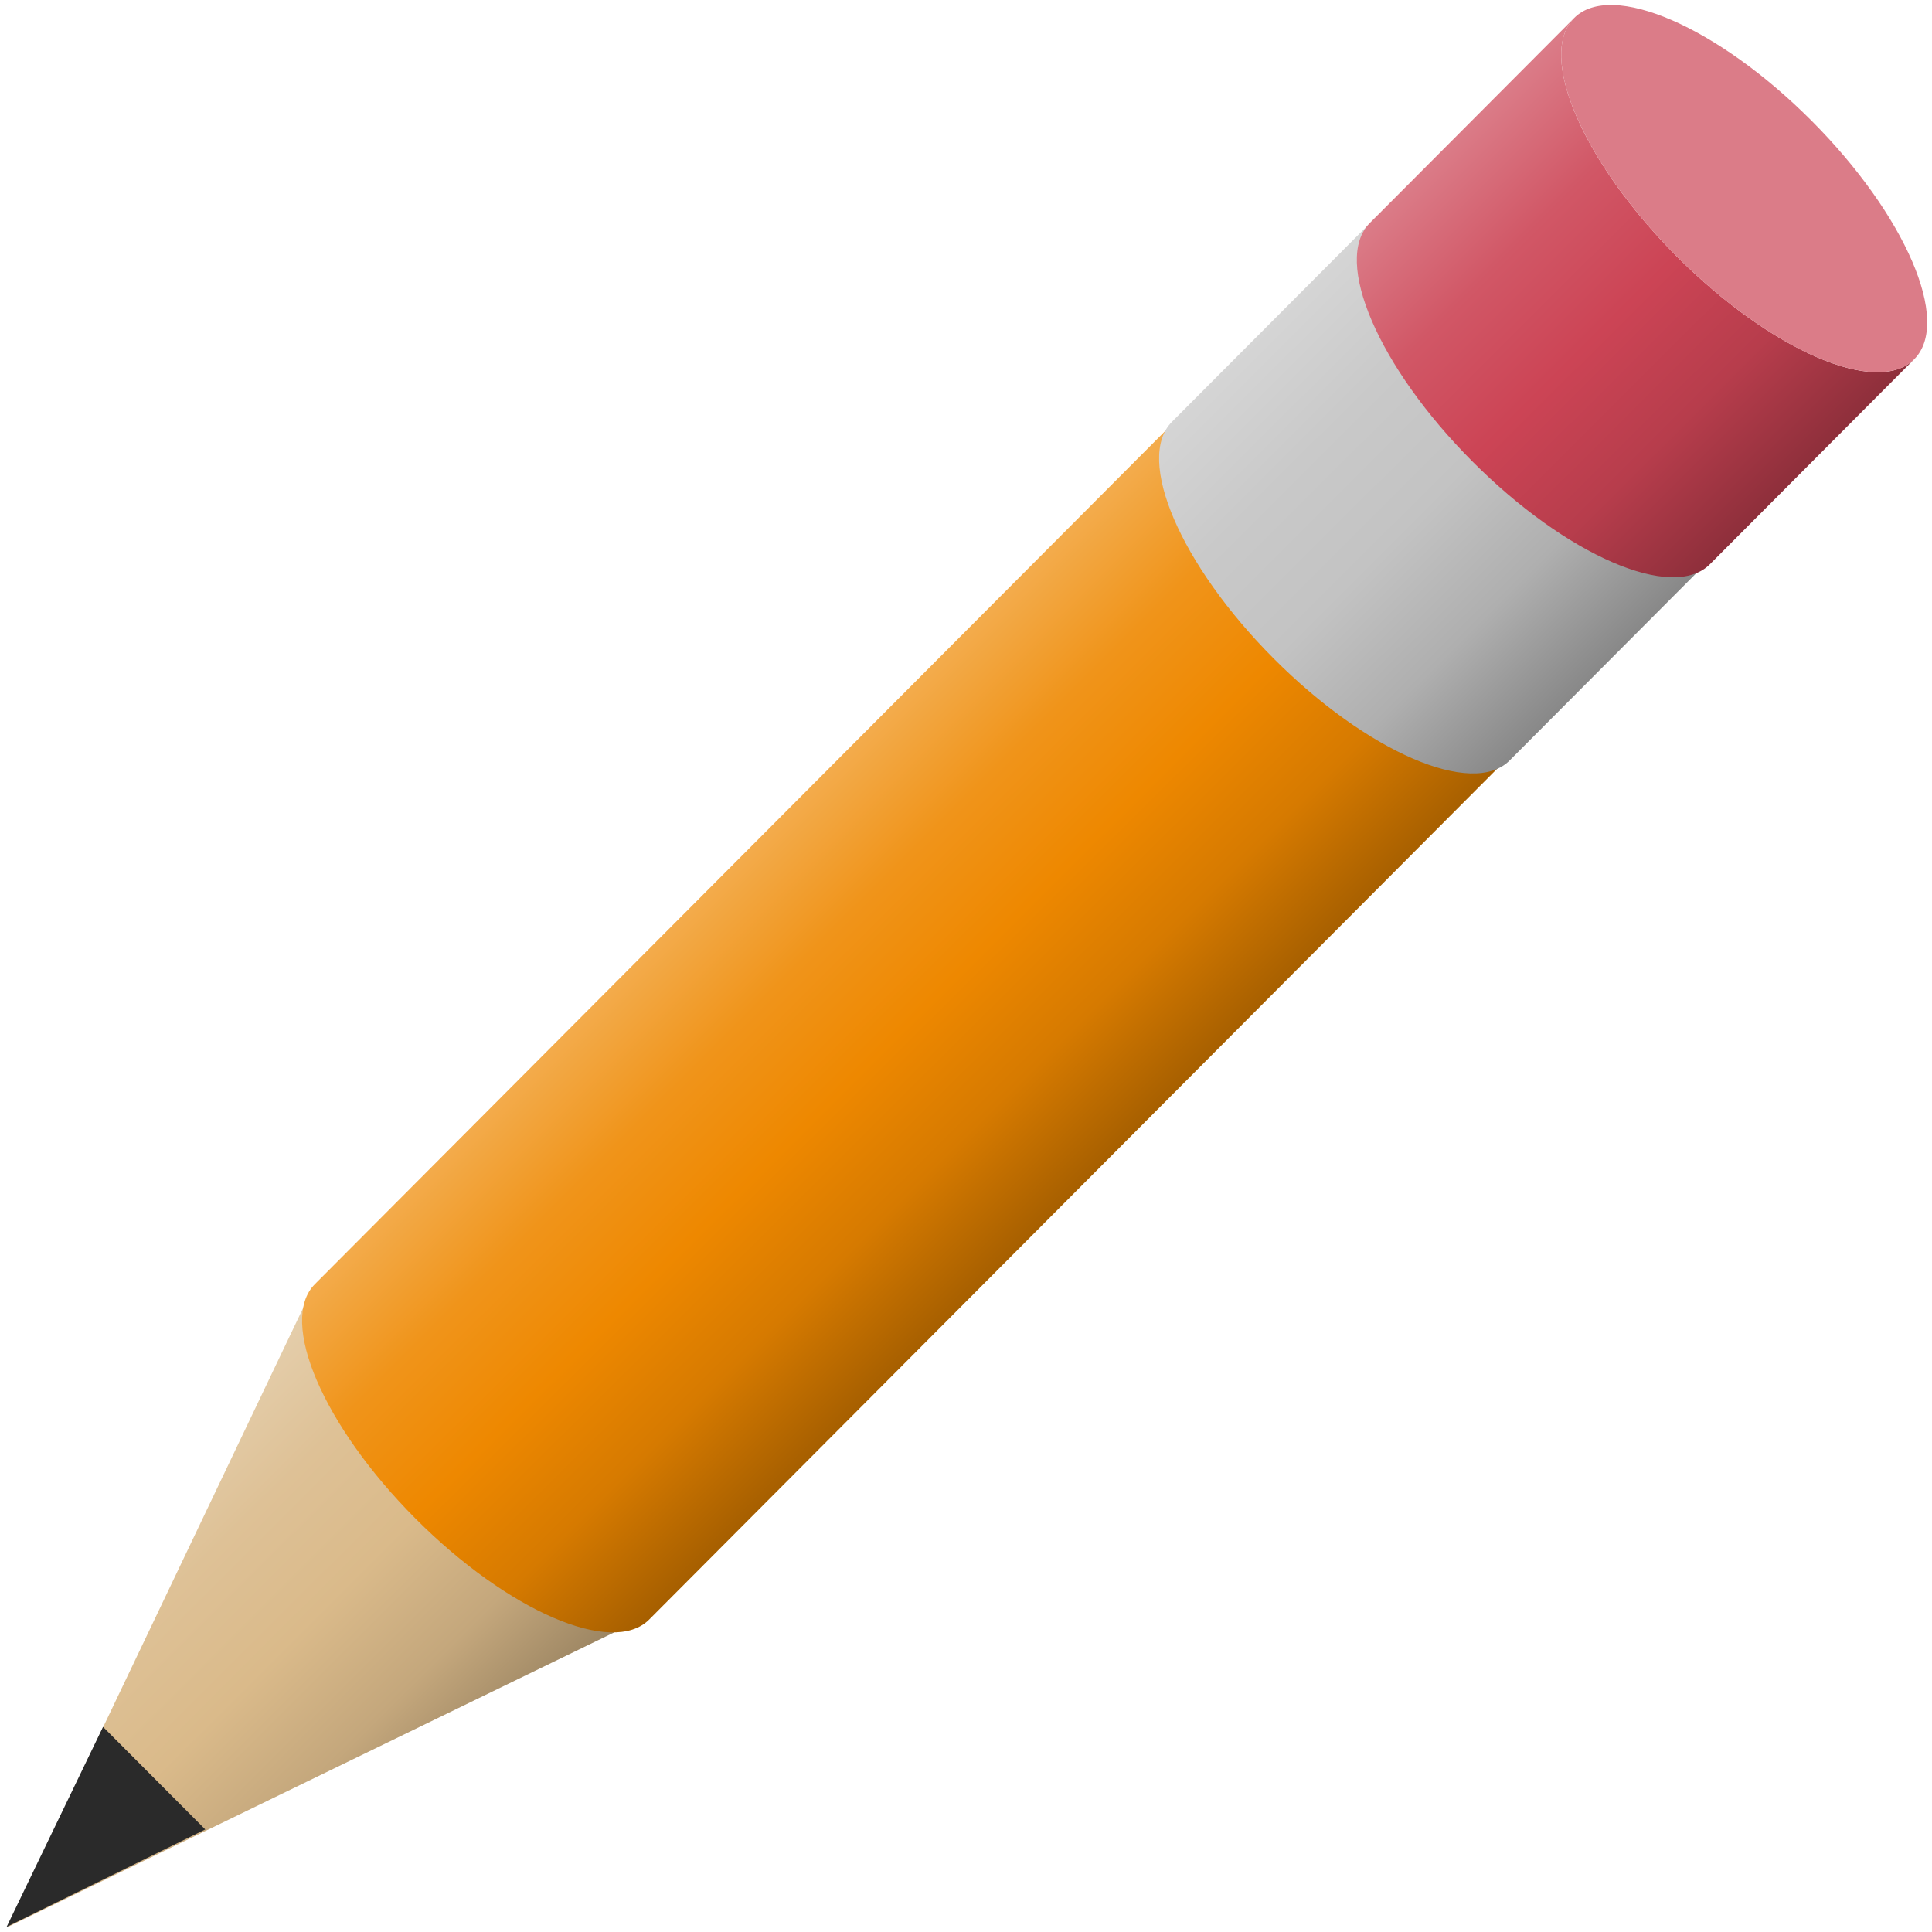
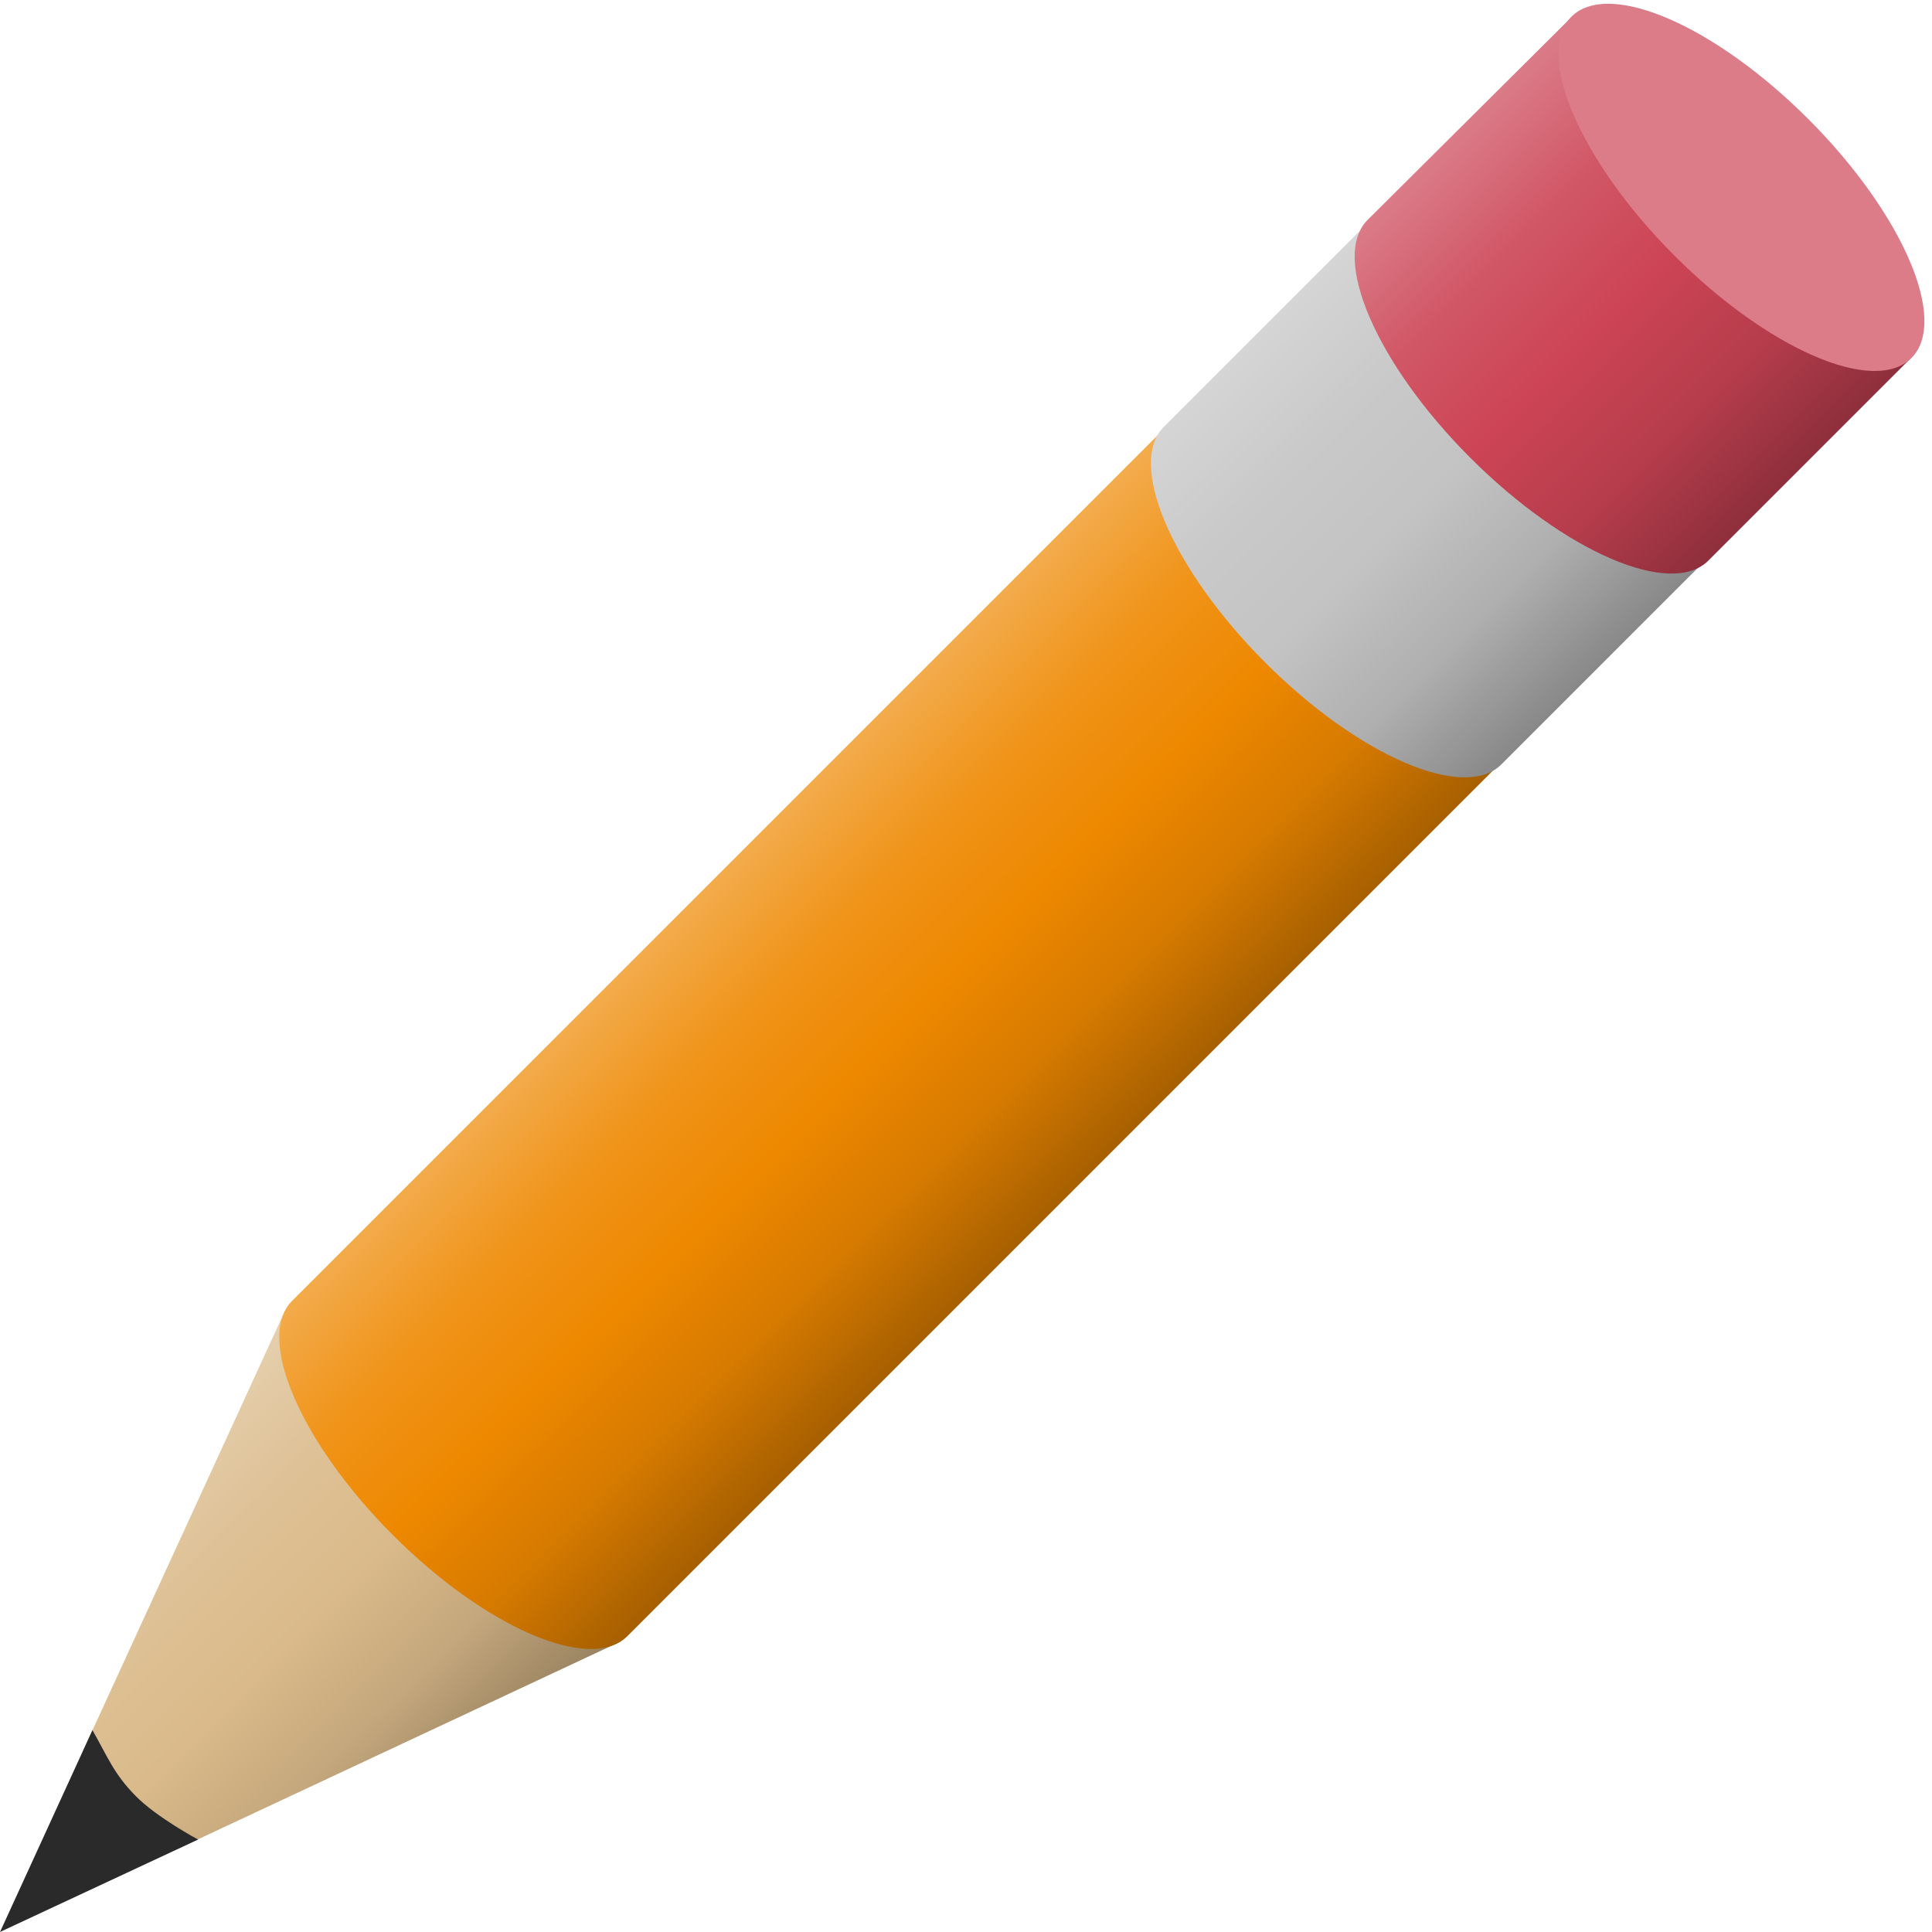
<svg xmlns="http://www.w3.org/2000/svg" viewBox="0 0 512 512">
  <defs>
-     <linearGradient id="wood" x1="-22.662" x2="-32.039" y1="-27.117" y2="-27.117" gradientTransform="matrix(-9.3466 -9.3775 9.3775 -9.3466 0 0)" gradientUnits="userSpaceOnUse">
+     <linearGradient id="wood" x1="-44.362" y1="467.799" x2="42.302" y2="555.363" gradientUnits="userSpaceOnUse">
      <stop stop-color="#e5cfad" offset="0" />
      <stop stop-color="#dec196" offset="0.25" />
      <stop stop-color="#daba8a" offset="0.5" />
      <stop stop-color="#c4a77c" offset="0.75" />
      <stop stop-color="#988260" offset="1" />
    </linearGradient>
-     <linearGradient id="paint" x1="22.338" x2="31.811" y1="15.409" y2="15.409" gradientTransform="matrix(9.4412 9.4724 -9.4724 9.4412 0 0)" gradientUnits="userSpaceOnUse">
+     <linearGradient id="paint" x1="58.839" y1="361.492" x2="148.251" y2="451.498" gradientUnits="userSpaceOnUse">
      <stop stop-color="#f3ac4d" offset="0" />
      <stop stop-color="#f0941a" offset="0.25" />
      <stop stop-color="#ee8800" offset="0.5" />
      <stop stop-color="#d67a00" offset="0.75" />
      <stop stop-color="#a65f00" offset="1" />
    </linearGradient>
-     <linearGradient id="metal" x1="22.267" x2="31.751" y1="-8.654" y2="-8.654" gradientTransform="matrix(9.4527 9.484 -9.484 9.4527 0 0)" gradientUnits="userSpaceOnUse">
+     <linearGradient id="metal" x1="290.386" y1="130.672" x2="379.723" y2="220.601" gradientUnits="userSpaceOnUse">
      <stop stop-color="#d5d5d5" offset="0" />
      <stop stop-color="#c9c9c9" offset="0.25" />
      <stop stop-color="#c3c3c3" offset="0.5" />
      <stop stop-color="#afafaf" offset="0.75" />
      <stop stop-color="#888888" offset="1" />
    </linearGradient>
-     <linearGradient id="eraser" x1="22.164" x2="31.683" y1="-14.141" y2="-14.141" gradientTransform="matrix(9.4872 9.5187 -9.5187 9.4872 0 0)" gradientUnits="userSpaceOnUse">
+     <linearGradient id="eraser" x1="344.279" y1="75.942" x2="434.456" y2="166.718" gradientUnits="userSpaceOnUse">
      <stop stop-color="#db7c88" offset="0" />
      <stop stop-color="#d15766" offset="0.25" />
      <stop stop-color="#cc4455" offset="0.5" />
      <stop stop-color="#b73d4c" offset="0.75" />
      <stop stop-color="#8e2f3b" offset="1" />
    </linearGradient>
  </defs>
-   <path d="m170.77 428.71-168.7 81.953 81.054-169.89z" fill="url(#wood)" />
-   <path d="m54.396 484.82-52.657 25.846 25.566-53.027z" fill="#2a2a2a" />
-   <path d="m314.47 108.52c-9.73 9.763 2.213 37.574 26.676 62.118 24.463 24.544 52.182 36.527 61.913 26.764l-231.03 231.8c-9.73 9.763-37.45-2.22-61.913-26.764-24.463-24.544-36.406-52.355-26.676-62.118z" fill="url(#paint)" />
-   <path d="m365.73 56.454c-9.827 9.86 2.235 37.947 26.94 62.734 24.706 24.788 52.7 36.889 62.527 27.03l-55.137 55.319c-9.827 9.86-37.821-2.242-62.527-27.03-24.706-24.788-36.767-52.875-26.94-62.734z" fill="url(#metal)" />
-   <path d="m417.17 4.768c-9.879 9.911 2.289 38.189 27.176 63.159 24.888 24.97 53.072 37.178 62.95 27.266l-54.165 54.344c-9.879 9.911-38.063-2.296-62.95-27.266-24.888-24.97-37.055-53.247-27.176-63.159z" fill="url(#eraser)" />
-   <path d="m417.17 4.768c9.879-9.911 38.063 2.296 62.95 27.266 24.888 24.97 37.055 53.247 27.176 63.159s-38.062-2.296-62.95-27.266c-24.888-24.97-37.055-53.247-27.176-63.159z" fill="#db7c88" />
+   <path d="m164.5 435L47 490L22 464L75 348.5L164.5 435z" fill="url(#wood)" />
+   <path d="m52.5 487.5-52.5 24.5 24.5-53.5c4.101 7.225 5.665 11.587 11.5 17.5 5.598 5.673 16.5 11.5 16.5 11.5z" fill="#2a2a2a" />
+   <path d="m309.14 113c-9.761 9.76 2.219 37.565 26.758 62.102 24.538 24.538 52.342 36.518 62.103 26.758l-231.74 231.74c-9.761 9.76-37.565-2.22-62.104-26.758-24.538-24.538-36.518-52.342-26.758-62.102l231.74-231.74z" fill="url(#paint)" />
+   <path d="m363.55 58c-9.826 9.825 2.234 37.815 26.935 62.516 24.702 24.702 52.691 36.761 62.516 26.936l-55.127 55.127c-9.826 9.825-37.815-2.234-62.516-26.936-24.702-24.702-36.761-52.691-26.936-62.516l55.128-55.127z" fill="url(#metal)" />
+   <path d="m417 4c-9.897 9.897 1.999 38.134 26.933 63.068 24.934 24.934 53.171 37.125 63.067 27.227l-54.266 54.266c-9.897 9.897-38.134-2.293-63.068-27.227-24.934-24.934-37.124-53.17-27.226-63.068l54.56-54.266z" fill="url(#eraser)" />
+   <path d="m416.43 4.444c9.879-9.911 38.063 2.296 62.95 27.266 24.888 24.97 37.055 53.247 27.176 63.159-9.879 9.912-38.062-2.296-62.95-27.266-24.888-24.97-37.055-53.247-27.176-63.159z" fill="#db7c88" />
</svg>
